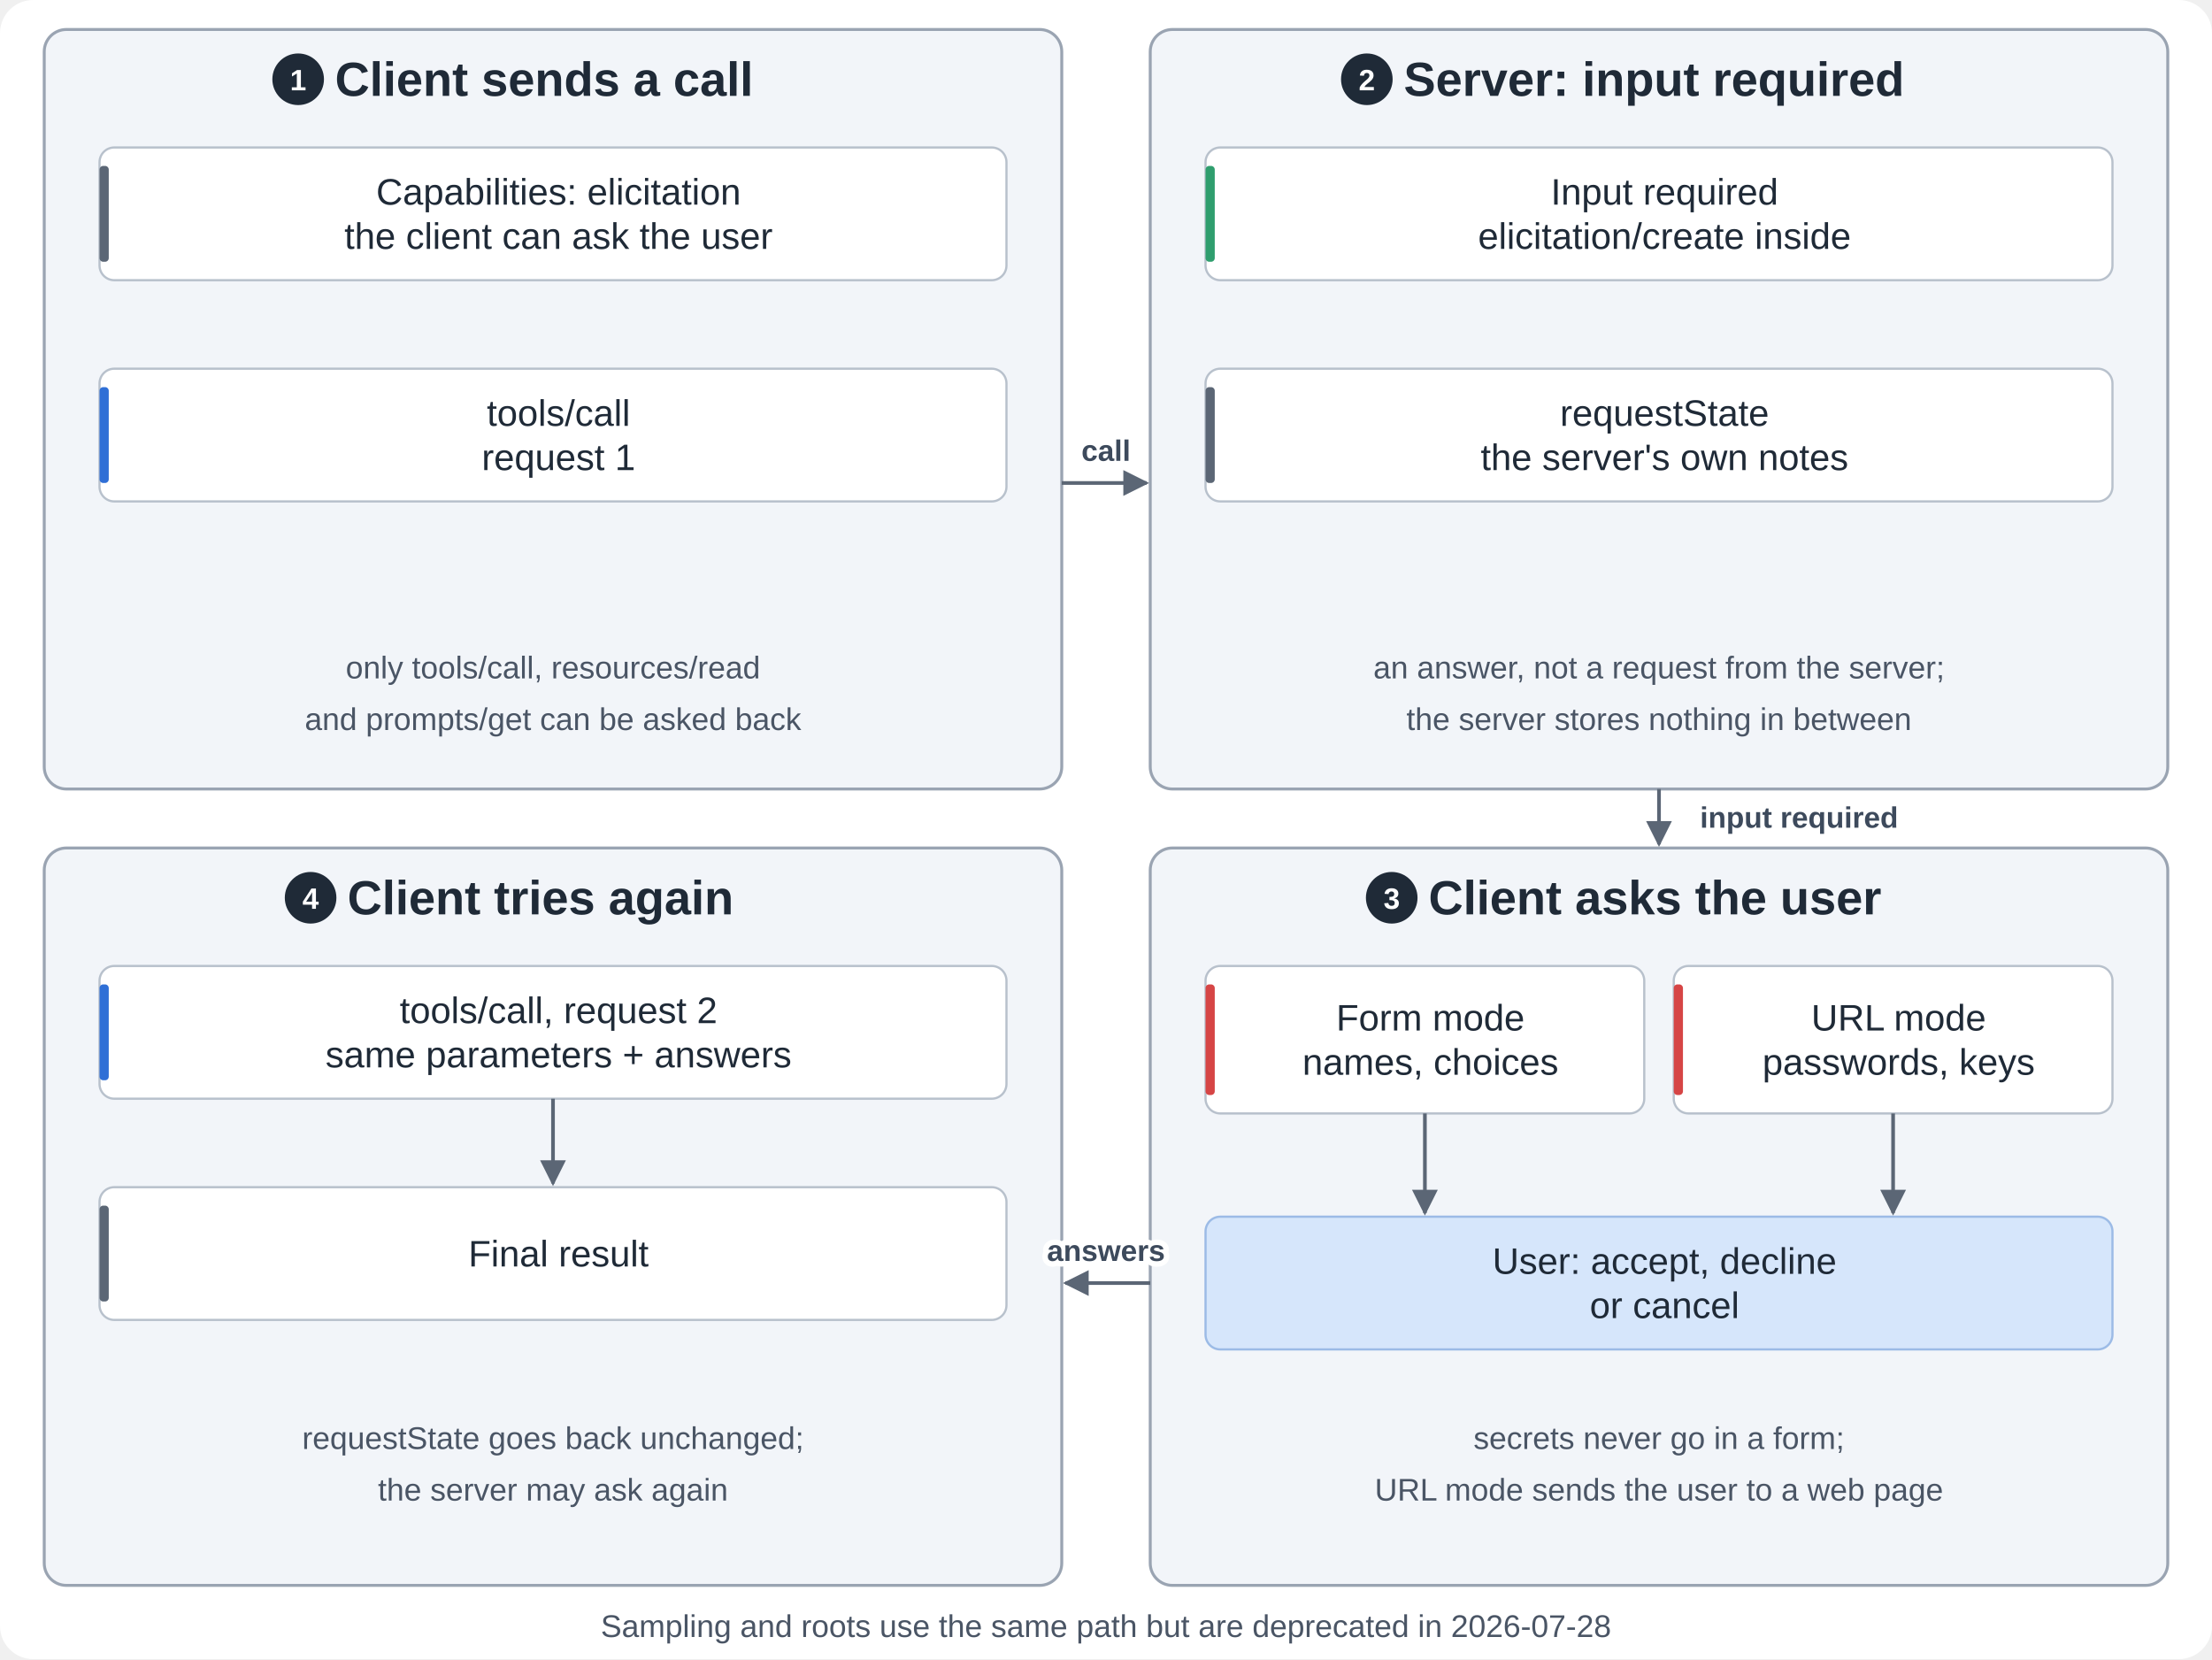
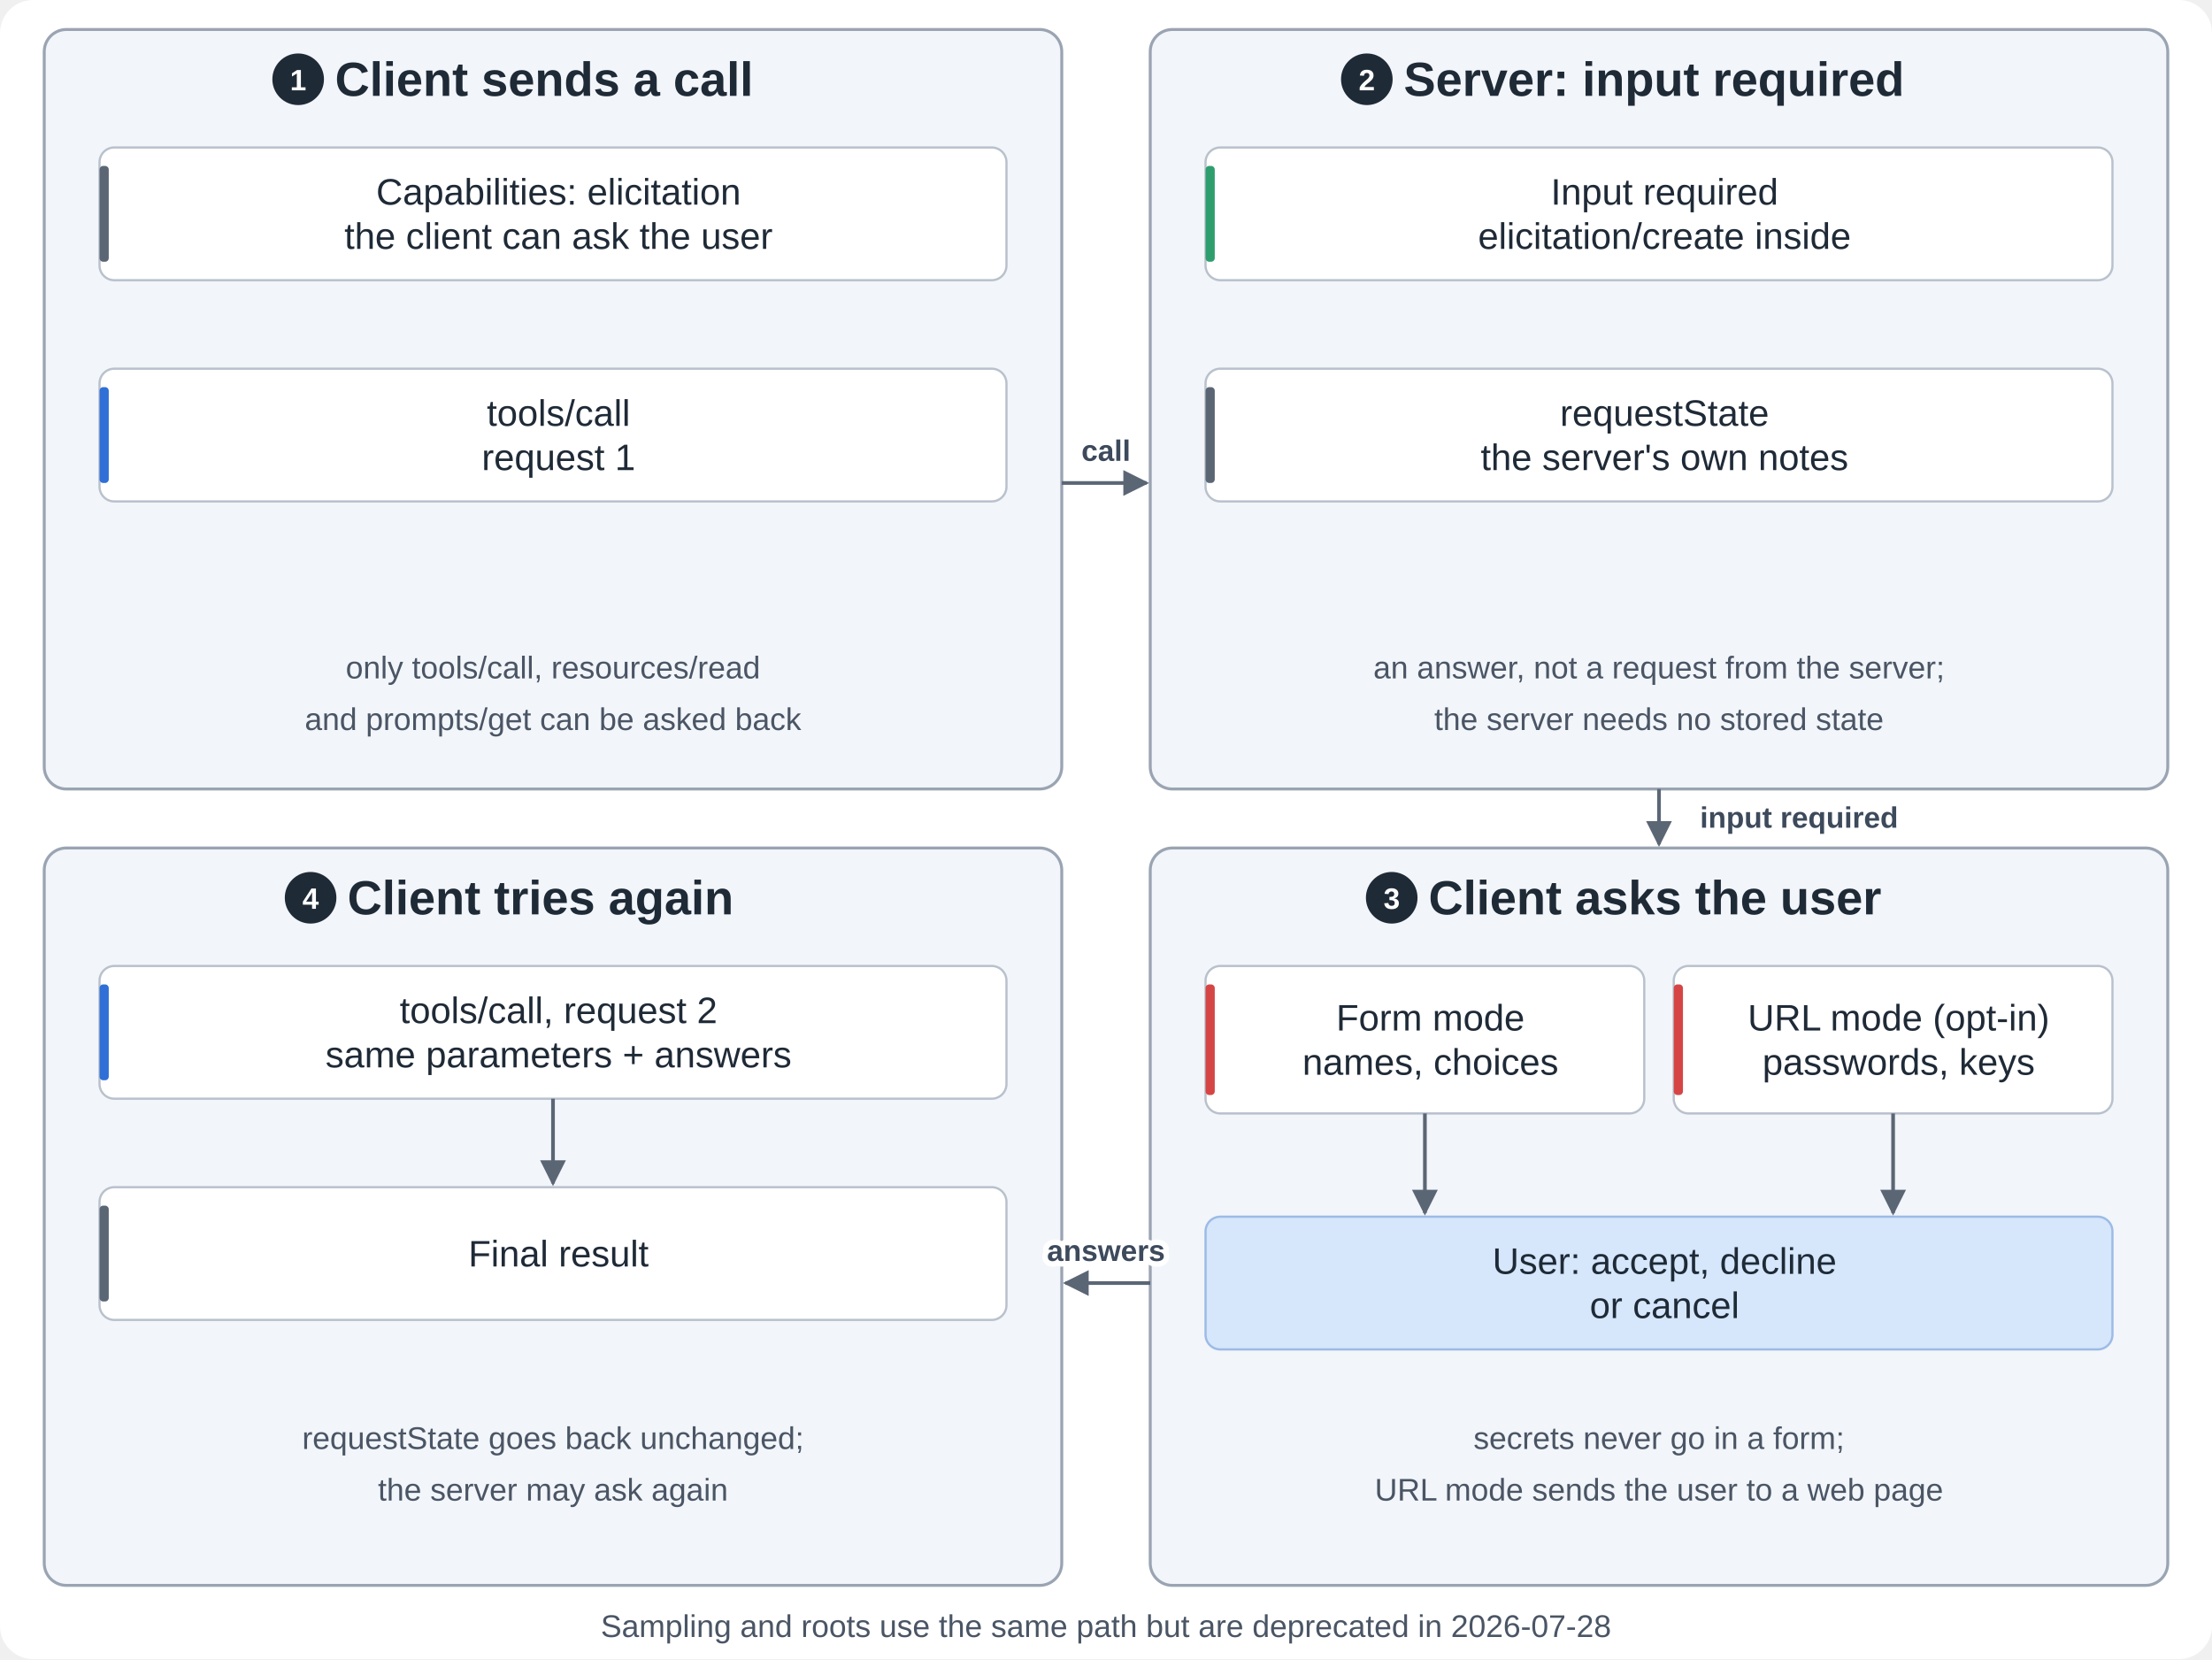
<svg xmlns="http://www.w3.org/2000/svg" viewBox="0 0 1200 900" width="1200" height="900" role="img" aria-labelledby="t d">
  <defs>
    <marker id="arr" viewBox="0 0 10 10" refX="9" refY="5" markerWidth="7" markerHeight="7" orient="auto">
      <path d="M0 0L10 5L0 10z" fill="#5b6675" />
    </marker>
    <marker id="ca" viewBox="0 0 10 10" refX="5" refY="5" markerWidth="6" markerHeight="6" orient="auto">
      <path d="M0 0L10 5L0 10z" fill="#5b6675" />
    </marker>
  </defs>
  <style>
text{font-family:-apple-system,"Helvetica Neue",Arial,"PingFang SC",sans-serif;fill:#1f2a37}
.gt{font-size:26px;font-weight:700}
.st{font-size:20px;font-weight:700}
.ag{font-size:20px}
.q{font-size:18px;fill:#3d4a5c}
.lb{font-size:17px;fill:#4a5565}
.al{font-size:16px;font-weight:600;fill:#3d4a5c;paint-order:stroke;stroke:#ffffff;stroke-width:6px;stroke-linejoin:round}
.grp{fill:#f2f5f9;stroke:#9aa4b2;stroke-width:1.6}
.sub{fill:#e8edf3;stroke:#b8c1cc;stroke-width:1.2}
.agent{fill:#ffffff;stroke:#b8c1cc;stroke-width:1.2}
.human{fill:#d6e6fb;stroke:#9cbbe6;stroke-width:1.2}
.front{fill:#dcf0e0;stroke:#9ccfa8;stroke-width:1.2}
.flow{stroke:#5b6675;stroke-width:2;fill:none;marker-end:url(#arr)}
.back{stroke-dasharray:7 5}
.cyc{stroke:#5b6675;stroke-width:2;fill:none;marker-end:url(#ca)}
.num{fill:#1f2a37}
.numt{font-size:16px;font-weight:700;fill:#ffffff}
</style>
  <rect width="1200" height="900" rx="18" fill="#ffffff" />
  <rect x="24" y="16" width="552" height="412" rx="12" class="grp" />
  <circle cx="161.75" cy="43" r="14" class="num" />
  <text x="161.75" y="49" class="numt" text-anchor="middle">1</text>
  <text x="181.75" y="52" class="gt" text-anchor="start">Client sends a call</text>
  <rect x="54" y="80" width="492" height="72" rx="8" class="agent" />
  <rect x="54" y="90" width="5" height="52" rx="2" fill="#5b6675" />
  <text x="303.0" y="111.0" class="ag" text-anchor="middle">Capabilities: elicitation</text>
  <text x="303.0" y="135.0" class="ag" text-anchor="middle">the client can ask the user</text>
  <rect x="54" y="200" width="492" height="72" rx="8" class="agent" />
  <rect x="54" y="210" width="5" height="52" rx="2" fill="#2f6fd6" />
  <text x="303.0" y="231.0" class="ag" text-anchor="middle">tools/call</text>
  <text x="303.0" y="255.0" class="ag" text-anchor="middle">request 1</text>
  <text x="300.0" y="368" class="lb" text-anchor="middle">only tools/call, resources/read</text>
  <text x="300.0" y="396" class="lb" text-anchor="middle">and prompts/get can be asked back</text>
  <rect x="624" y="16" width="552" height="412" rx="12" class="grp" />
  <circle cx="741.5" cy="43" r="14" class="num" />
  <text x="741.5" y="49" class="numt" text-anchor="middle">2</text>
  <text x="761.5" y="52" class="gt" text-anchor="start">Server: input required</text>
  <rect x="654" y="80" width="492" height="72" rx="8" class="agent" />
  <rect x="654" y="90" width="5" height="52" rx="2" fill="#2f9e6e" />
  <text x="903.0" y="111.0" class="ag" text-anchor="middle">Input required</text>
  <text x="903.0" y="135.0" class="ag" text-anchor="middle">elicitation/create inside</text>
  <rect x="654" y="200" width="492" height="72" rx="8" class="agent" />
  <rect x="654" y="210" width="5" height="52" rx="2" fill="#5b6675" />
  <text x="903.0" y="231.0" class="ag" text-anchor="middle">requestState</text>
  <text x="903.0" y="255.0" class="ag" text-anchor="middle">the server's own notes</text>
  <text x="900.0" y="368" class="lb" text-anchor="middle">an answer, not a request from the server;</text>
-   <text x="900.0" y="396" class="lb" text-anchor="middle">the server stores nothing in between</text>
+   <text x="900.0" y="396" class="lb" text-anchor="middle">the server needs no stored state</text>
  <rect x="624" y="460" width="552" height="400" rx="12" class="grp" />
  <circle cx="755.0" cy="487" r="14" class="num" />
  <text x="755.0" y="493" class="numt" text-anchor="middle">3</text>
  <text x="775.0" y="496" class="gt" text-anchor="start">Client asks the user</text>
  <rect x="654" y="524" width="238" height="80" rx="8" class="agent" />
  <rect x="654" y="534" width="5" height="60" rx="2" fill="#d64545" />
  <text x="776.0" y="559.0" class="ag" text-anchor="middle">Form mode</text>
  <text x="776.0" y="583.0" class="ag" text-anchor="middle">names, choices</text>
  <rect x="908" y="524" width="238" height="80" rx="8" class="agent" />
  <rect x="908" y="534" width="5" height="60" rx="2" fill="#d64545" />
-   <text x="1030.0" y="559.0" class="ag" text-anchor="middle">URL mode</text>
+   <text x="1030.0" y="559.0" class="ag" text-anchor="middle">URL mode (opt-in)</text>
  <text x="1030.0" y="583.0" class="ag" text-anchor="middle">passwords, keys</text>
  <rect x="654" y="660" width="492" height="72" rx="8" class="human" />
  <text x="903.0" y="691.0" class="ag" text-anchor="middle">User: accept, decline</text>
  <text x="903.0" y="715.0" class="ag" text-anchor="middle">or cancel</text>
  <path d="M773 604V658" class="flow" />
  <path d="M1027 604V658" class="flow" />
  <text x="900.0" y="786" class="lb" text-anchor="middle">secrets never go in a form;</text>
  <text x="900.0" y="814" class="lb" text-anchor="middle">URL mode sends the user to a web page</text>
  <rect x="24" y="460" width="552" height="400" rx="12" class="grp" />
  <circle cx="168.5" cy="487" r="14" class="num" />
  <text x="168.5" y="493" class="numt" text-anchor="middle">4</text>
  <text x="188.5" y="496" class="gt" text-anchor="start">Client tries again</text>
  <rect x="54" y="524" width="492" height="72" rx="8" class="agent" />
  <rect x="54" y="534" width="5" height="52" rx="2" fill="#2f6fd6" />
  <text x="303.0" y="555.0" class="ag" text-anchor="middle">tools/call, request 2</text>
  <text x="303.0" y="579.0" class="ag" text-anchor="middle">same parameters + answers</text>
  <rect x="54" y="644" width="492" height="72" rx="8" class="agent" />
  <rect x="54" y="654" width="5" height="52" rx="2" fill="#5b6675" />
  <text x="303.0" y="687.0" class="ag" text-anchor="middle">Final result</text>
  <path d="M300.0 596V642" class="flow" />
  <text x="300.0" y="786" class="lb" text-anchor="middle">requestState goes back unchanged;</text>
  <text x="300.0" y="814" class="lb" text-anchor="middle">the server may ask again</text>
  <path d="M576 262H622" class="flow" />
  <text x="600" y="250" class="al" text-anchor="middle">call</text>
  <path d="M900.0 428V458" class="flow" />
  <text x="976.0" y="449" class="al" text-anchor="middle">input required</text>
  <path d="M624 696H578" class="flow" />
  <text x="600" y="684" class="al" text-anchor="middle">answers</text>
  <text x="600" y="888" class="lb" text-anchor="middle">Sampling and roots use the same path but are deprecated in 2026-07-28</text>
</svg>
